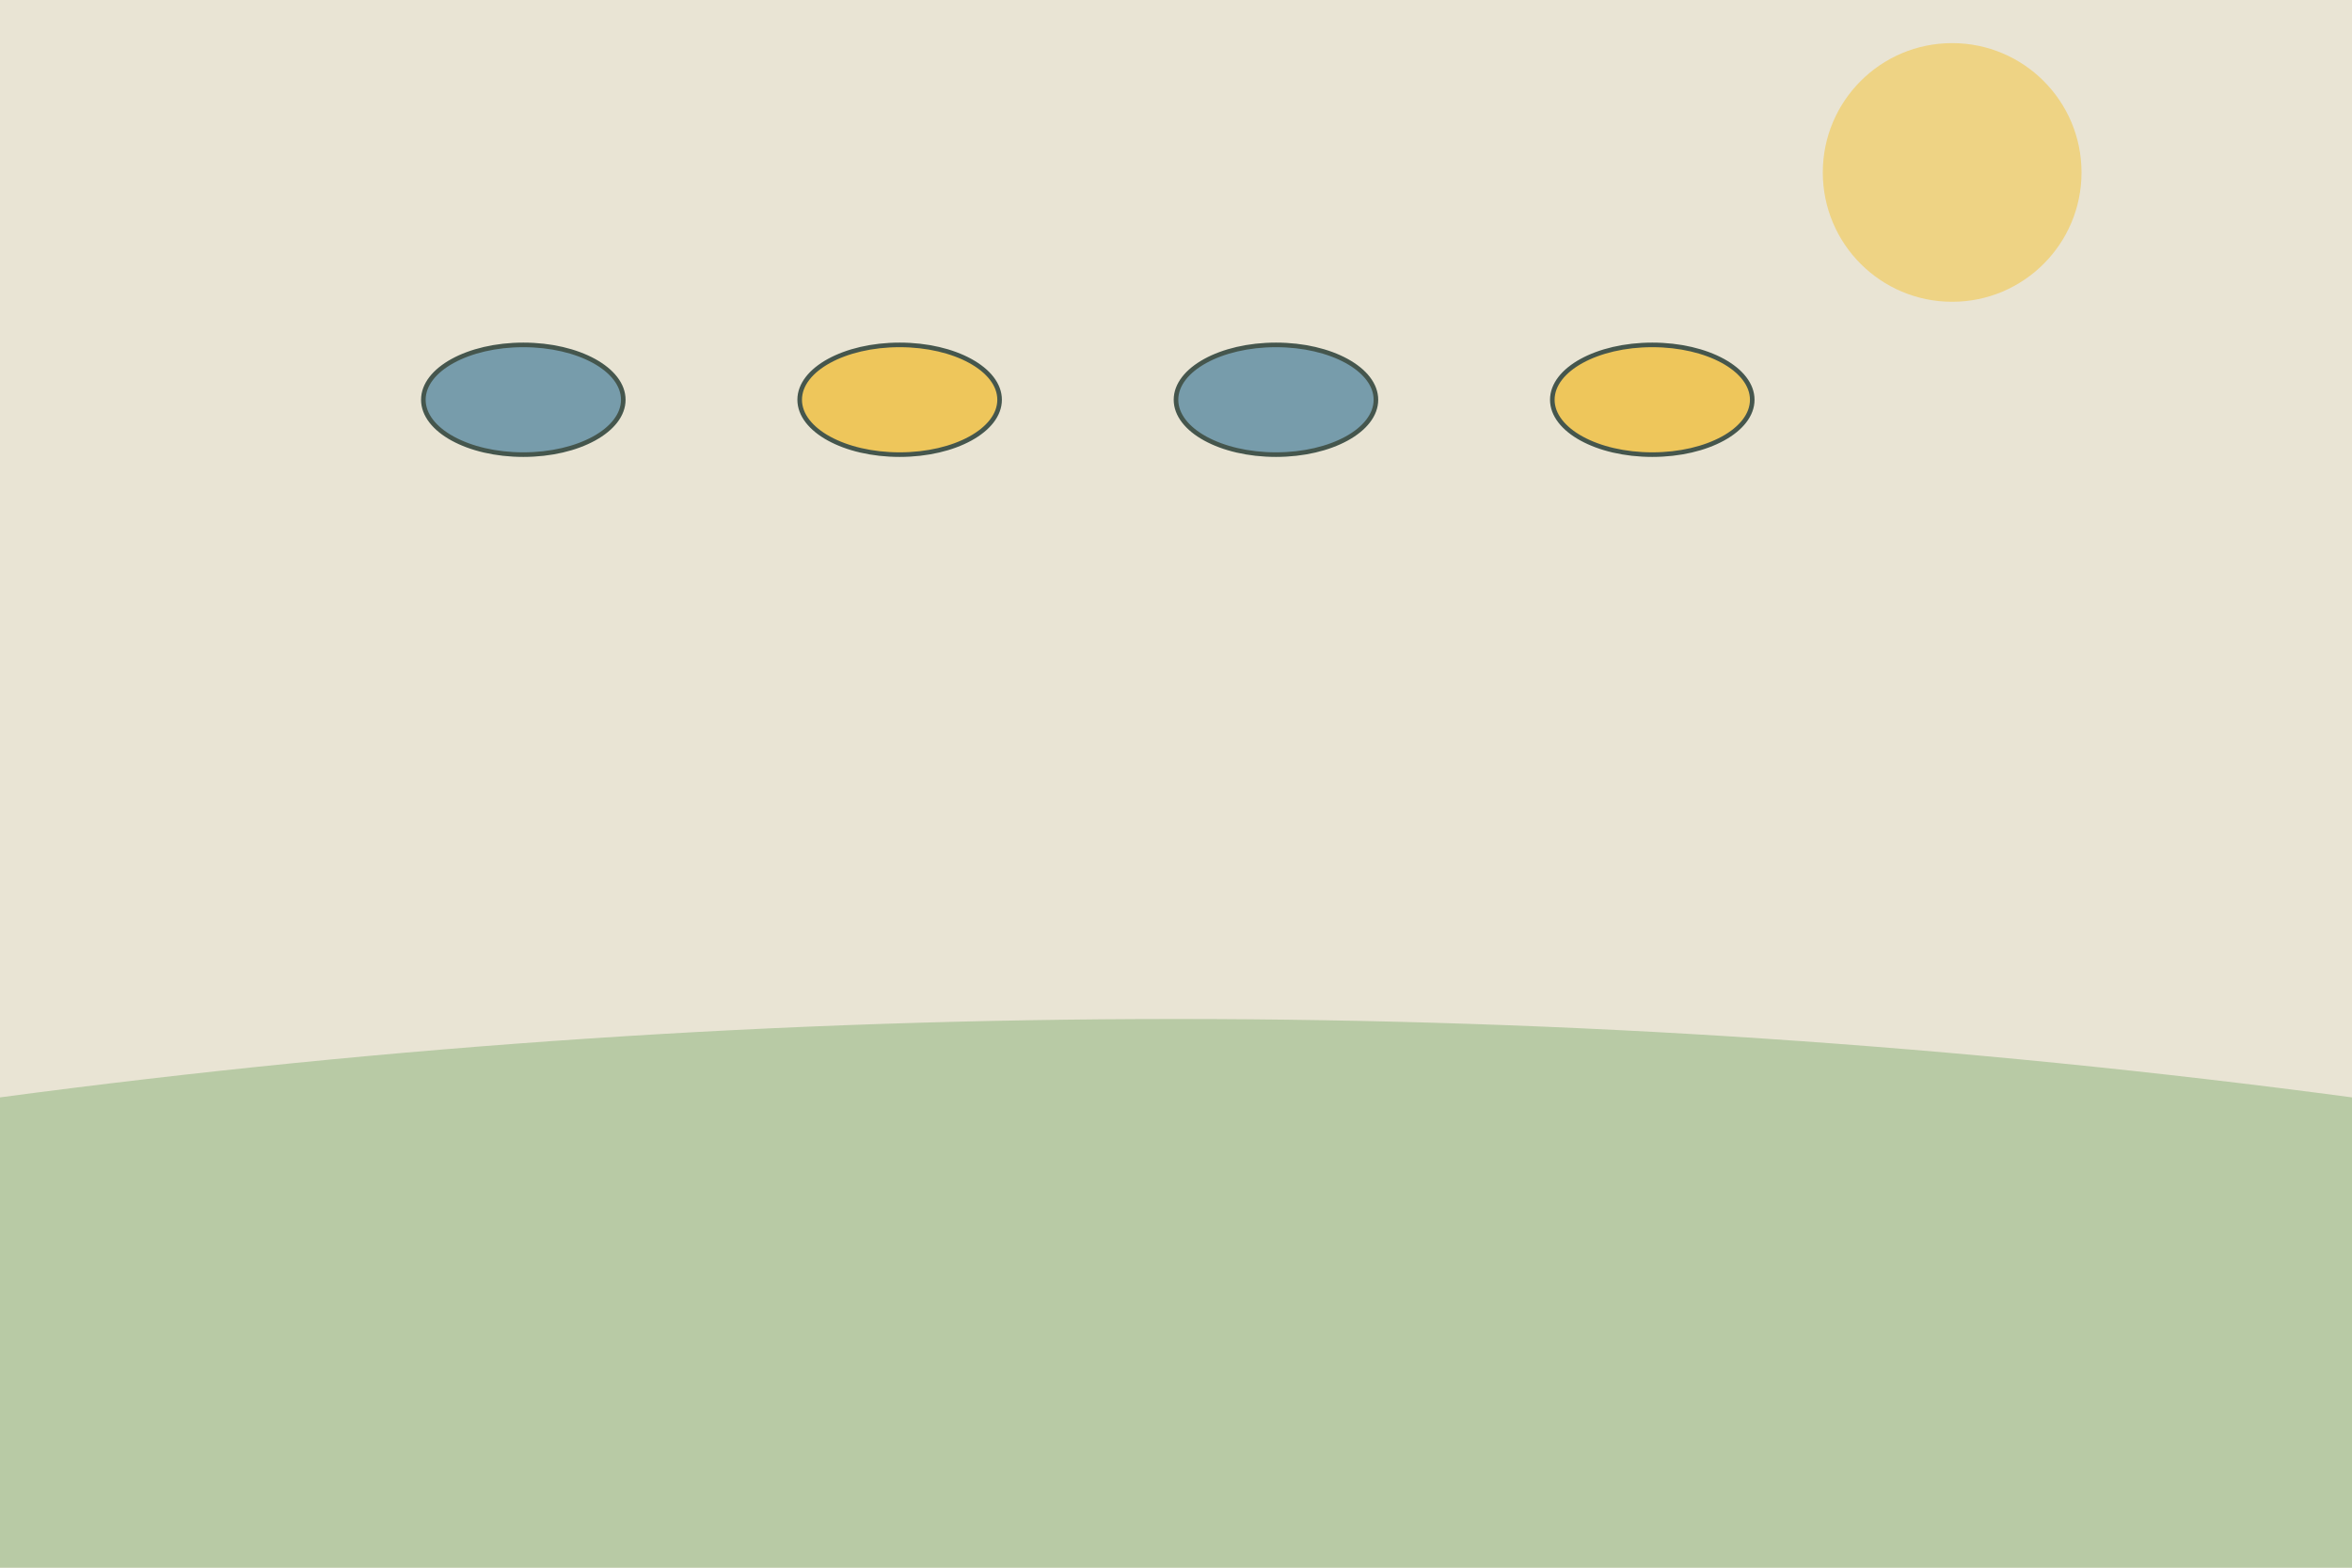
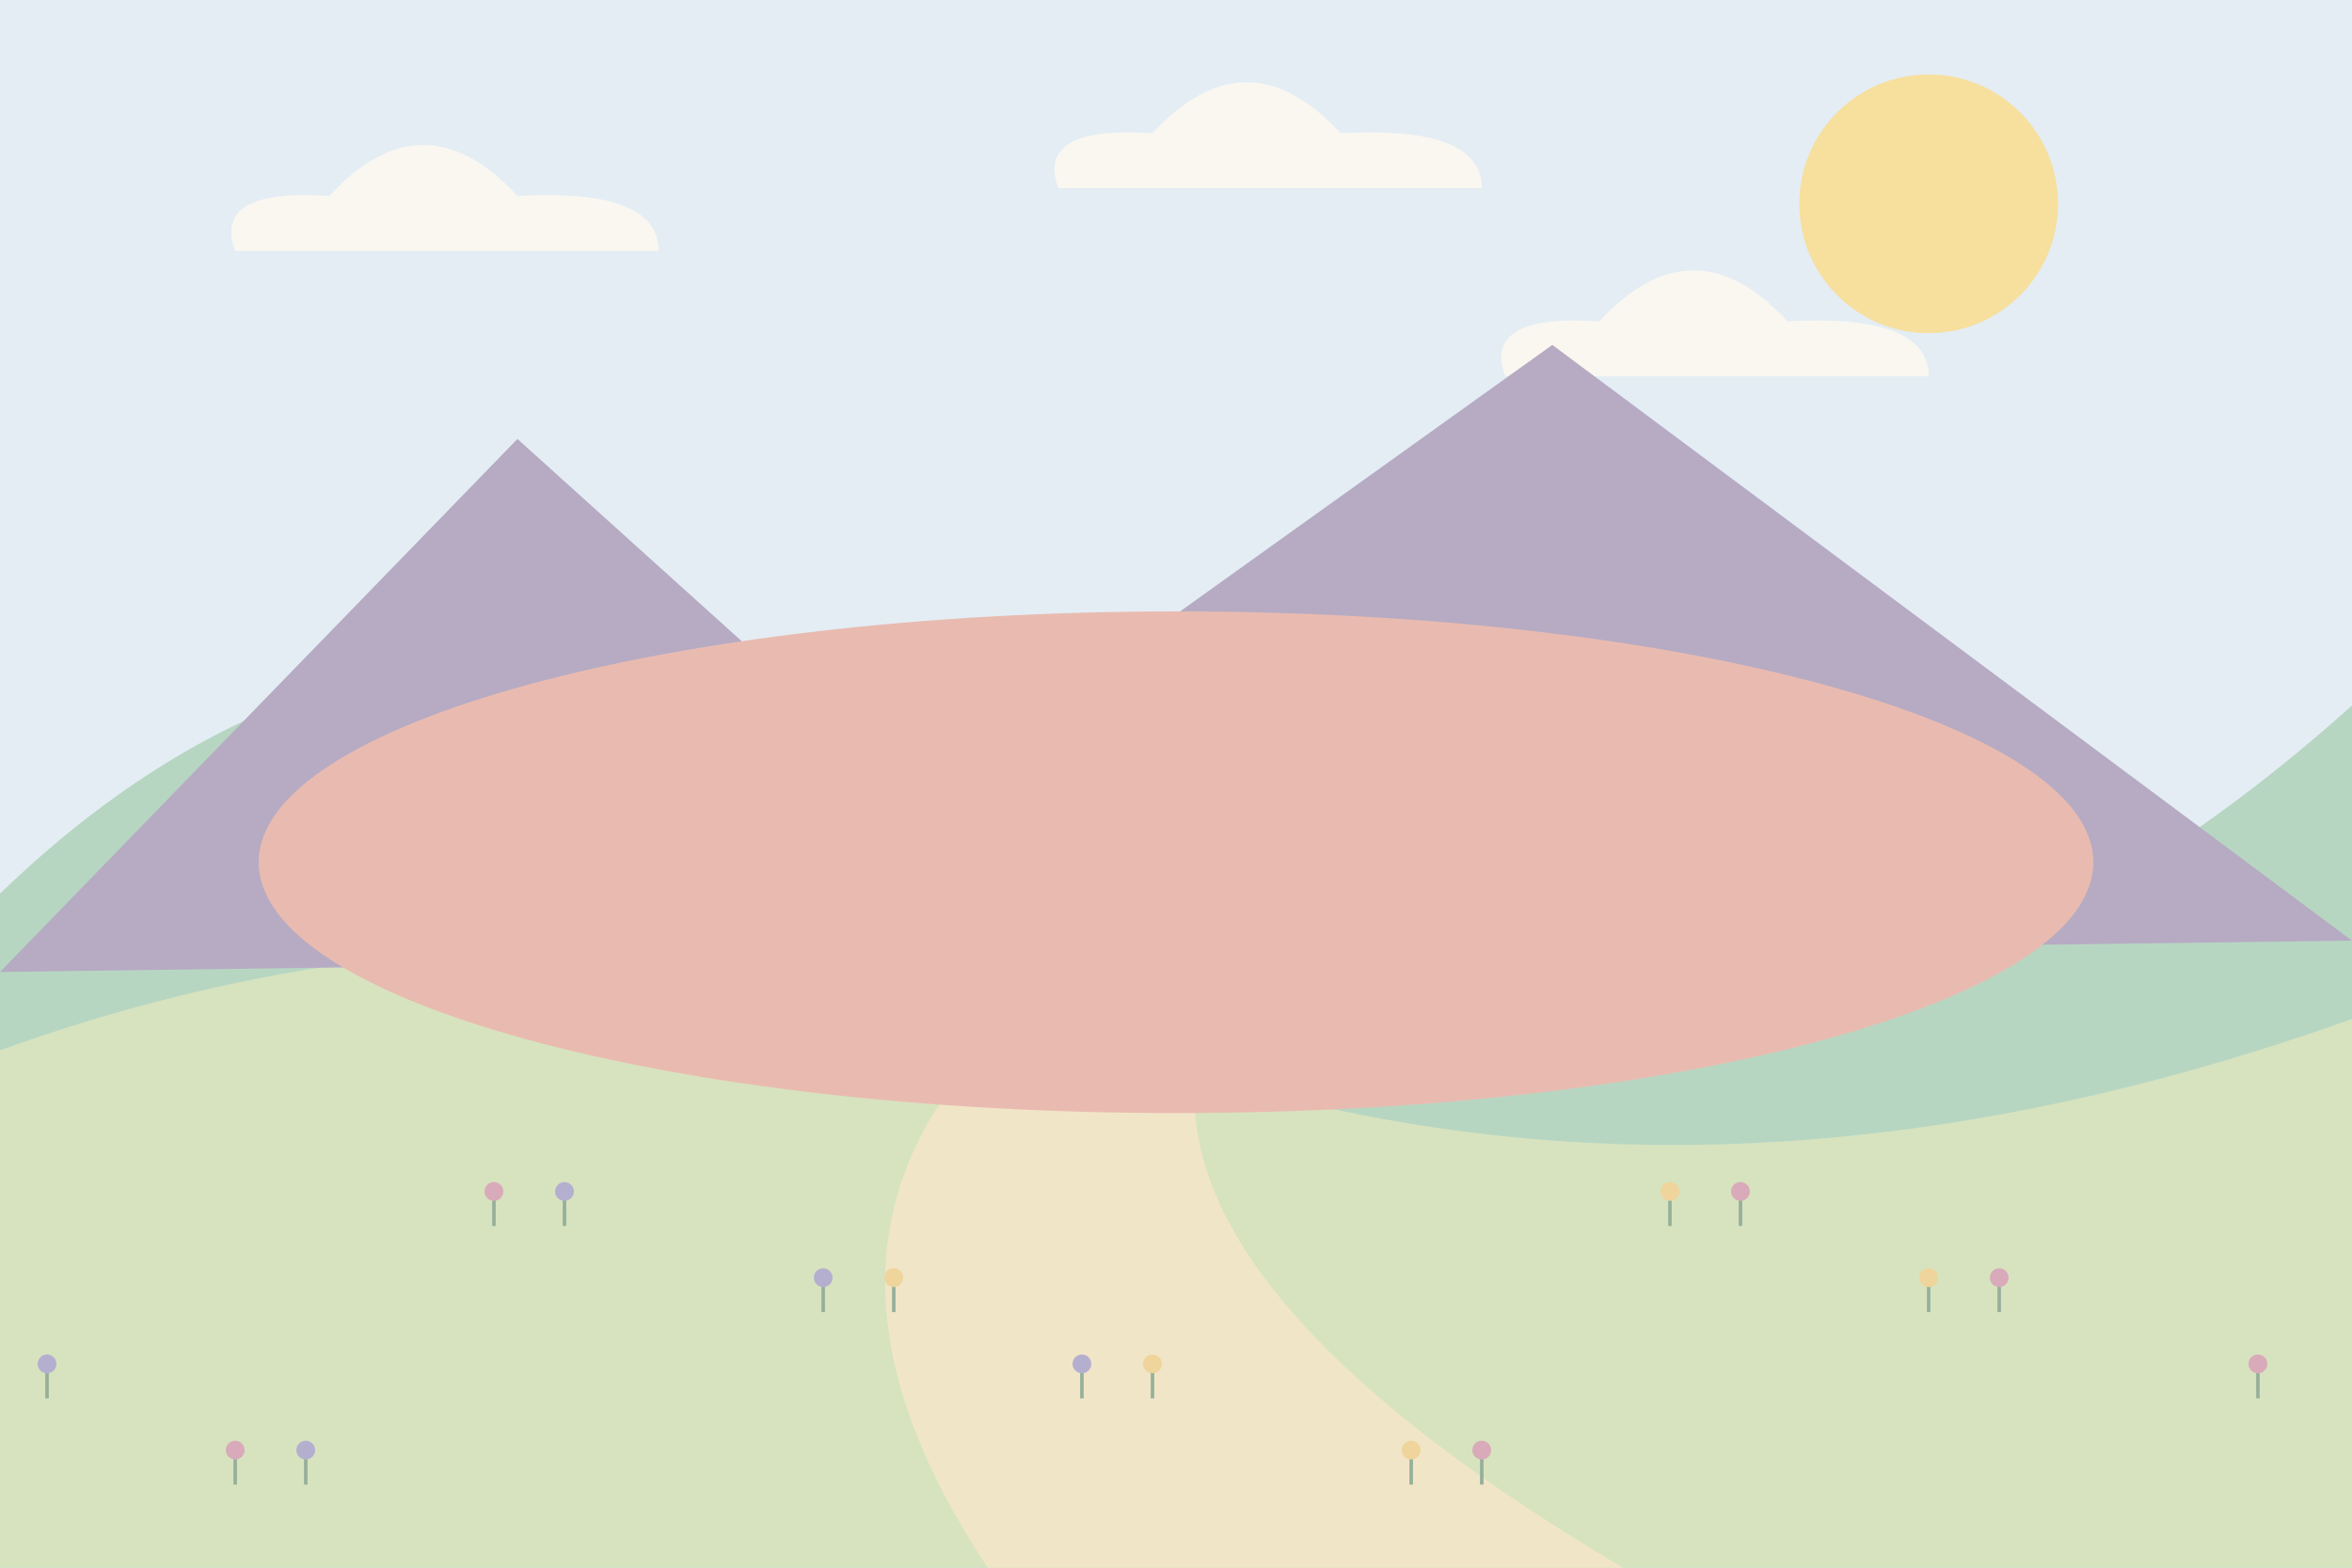
- <svg xmlns="http://www.w3.org/2000/svg" width="1536" height="1024">
-   <rect width="100%" height="100%" fill="#e9e4d4" />
-   <path d="M0 716.8 Q768 614.4 1536 716.8 V1024 H0Z" fill="#b8caa5" />
-   <circle cx="1274.88" cy="112.64" r="84.48" fill="#eed384" />
-   <ellipse cx="341.76" cy="261.12" rx="65.28" ry="35.84" fill="#779cab" stroke="#45564d" stroke-width="3" />
-   <ellipse cx="587.52" cy="261.12" rx="65.28" ry="35.84" fill="#eec65b" stroke="#45564d" stroke-width="3" />
-   <ellipse cx="833.28" cy="261.12" rx="65.28" ry="35.84" fill="#779cab" stroke="#45564d" stroke-width="3" />
-   <ellipse cx="1079.04" cy="261.12" rx="65.28" ry="35.84" fill="#eec65b" stroke="#45564d" stroke-width="3" />
+ <svg xmlns="http://www.w3.org/2000/svg" width="1536" height="1024" viewBox="0 0 1536 1024">
+   <rect width="1536" height="1024" fill="#e4edf4" />
+   <circle cx="1259.52" cy="133.12" r="84.48" fill="#f7df9d" />
+   <path d="M153.6 163.84 Q138.24 122.88 215.04 128.0 Q276.48 61.44 337.92 128.0 Q430.08 122.88 430.08 163.84 Z" fill="#fffaf0" opacity=".8" />
+   <path d="M691.2 122.88 Q675.84 81.92 752.64 87.04 Q814.08 20.48 875.52 87.04 Q967.68 81.92 967.68 122.88 Z" fill="#fffaf0" opacity=".8" />
+   <path d="M983.04 245.76 Q967.68 204.8 1044.48 209.92 Q1105.92 143.36 1167.36 209.92 Q1259.52 204.8 1259.52 245.76 Z" fill="#fffaf0" opacity=".8" />
+   <path d="M0 583.68 Q307.2 286.72 721.92 552.96 T1536 460.8 V1024 H0Z" fill="#b7d6c2" />
+   <path d="M0 686.08 Q368.64 552.96 737.28 686.08 T1536 665.6 V1024 H0Z" fill="#d7e3bf" />
+   <path d="M645.12 1024 Q460.8 747.52 783.36 583.68 L844.8 583.68 Q645.12 778.24 1059.84 1024" fill="#f1e5c8" />
+   <path d="M0 634.88 L337.92 286.72 L599.04 522.24 L1013.76 225.28 L1536 614.4Z" fill="#b6abc3" />
+   <ellipse cx="768.0" cy="563.2" rx="599.04" ry="163.84" fill="#e9bbb0" />
+   <path d="M322.56 778.24 v22.53" stroke="#96b09a" stroke-width="2.3" />
+   <circle cx="322.56" cy="778.24" r="6.14" fill="#d9aab9" />
+   <path d="M1259.52 834.56 v22.53" stroke="#96b09a" stroke-width="2.3" />
+   <circle cx="1259.52" cy="834.56" r="6.14" fill="#efd49b" />
+   <path d="M706.56 890.88 v22.53" stroke="#96b09a" stroke-width="2.3" />
+   <circle cx="706.56" cy="890.88" r="6.14" fill="#b5afcf" />
+   <path d="M153.6 947.2 v22.53" stroke="#96b09a" stroke-width="2.3" />
+   <circle cx="153.6" cy="947.2" r="6.14" fill="#d9aab9" />
+   <path d="M1090.56 778.24 v22.53" stroke="#96b09a" stroke-width="2.3" />
+   <circle cx="1090.56" cy="778.24" r="6.14" fill="#efd49b" />
+   <path d="M537.6 834.56 v22.53" stroke="#96b09a" stroke-width="2.3" />
+   <circle cx="537.6" cy="834.56" r="6.14" fill="#b5afcf" />
+   <path d="M1474.56 890.88 v22.53" stroke="#96b09a" stroke-width="2.3" />
+   <circle cx="1474.56" cy="890.88" r="6.14" fill="#d9aab9" />
+   <path d="M921.6 947.2 v22.53" stroke="#96b09a" stroke-width="2.3" />
+   <circle cx="921.6" cy="947.2" r="6.14" fill="#efd49b" />
+   <path d="M368.64 778.24 v22.53" stroke="#96b09a" stroke-width="2.3" />
+   <circle cx="368.64" cy="778.24" r="6.14" fill="#b5afcf" />
+   <path d="M1305.6 834.56 v22.53" stroke="#96b09a" stroke-width="2.3" />
+   <circle cx="1305.6" cy="834.56" r="6.14" fill="#d9aab9" />
+   <path d="M752.64 890.88 v22.53" stroke="#96b09a" stroke-width="2.3" />
+   <circle cx="752.64" cy="890.88" r="6.14" fill="#efd49b" />
+   <path d="M199.68 947.2 v22.53" stroke="#96b09a" stroke-width="2.3" />
+   <circle cx="199.68" cy="947.2" r="6.14" fill="#b5afcf" />
+   <path d="M1136.64 778.24 v22.53" stroke="#96b09a" stroke-width="2.3" />
+   <circle cx="1136.64" cy="778.24" r="6.14" fill="#d9aab9" />
+   <path d="M583.68 834.56 v22.53" stroke="#96b09a" stroke-width="2.3" />
+   <circle cx="583.68" cy="834.56" r="6.14" fill="#efd49b" />
+   <path d="M30.72 890.88 v22.53" stroke="#96b09a" stroke-width="2.3" />
+   <circle cx="30.72" cy="890.88" r="6.14" fill="#b5afcf" />
+   <path d="M967.68 947.2 v22.53" stroke="#96b09a" stroke-width="2.3" />
+   <circle cx="967.68" cy="947.2" r="6.14" fill="#d9aab9" />
</svg>
